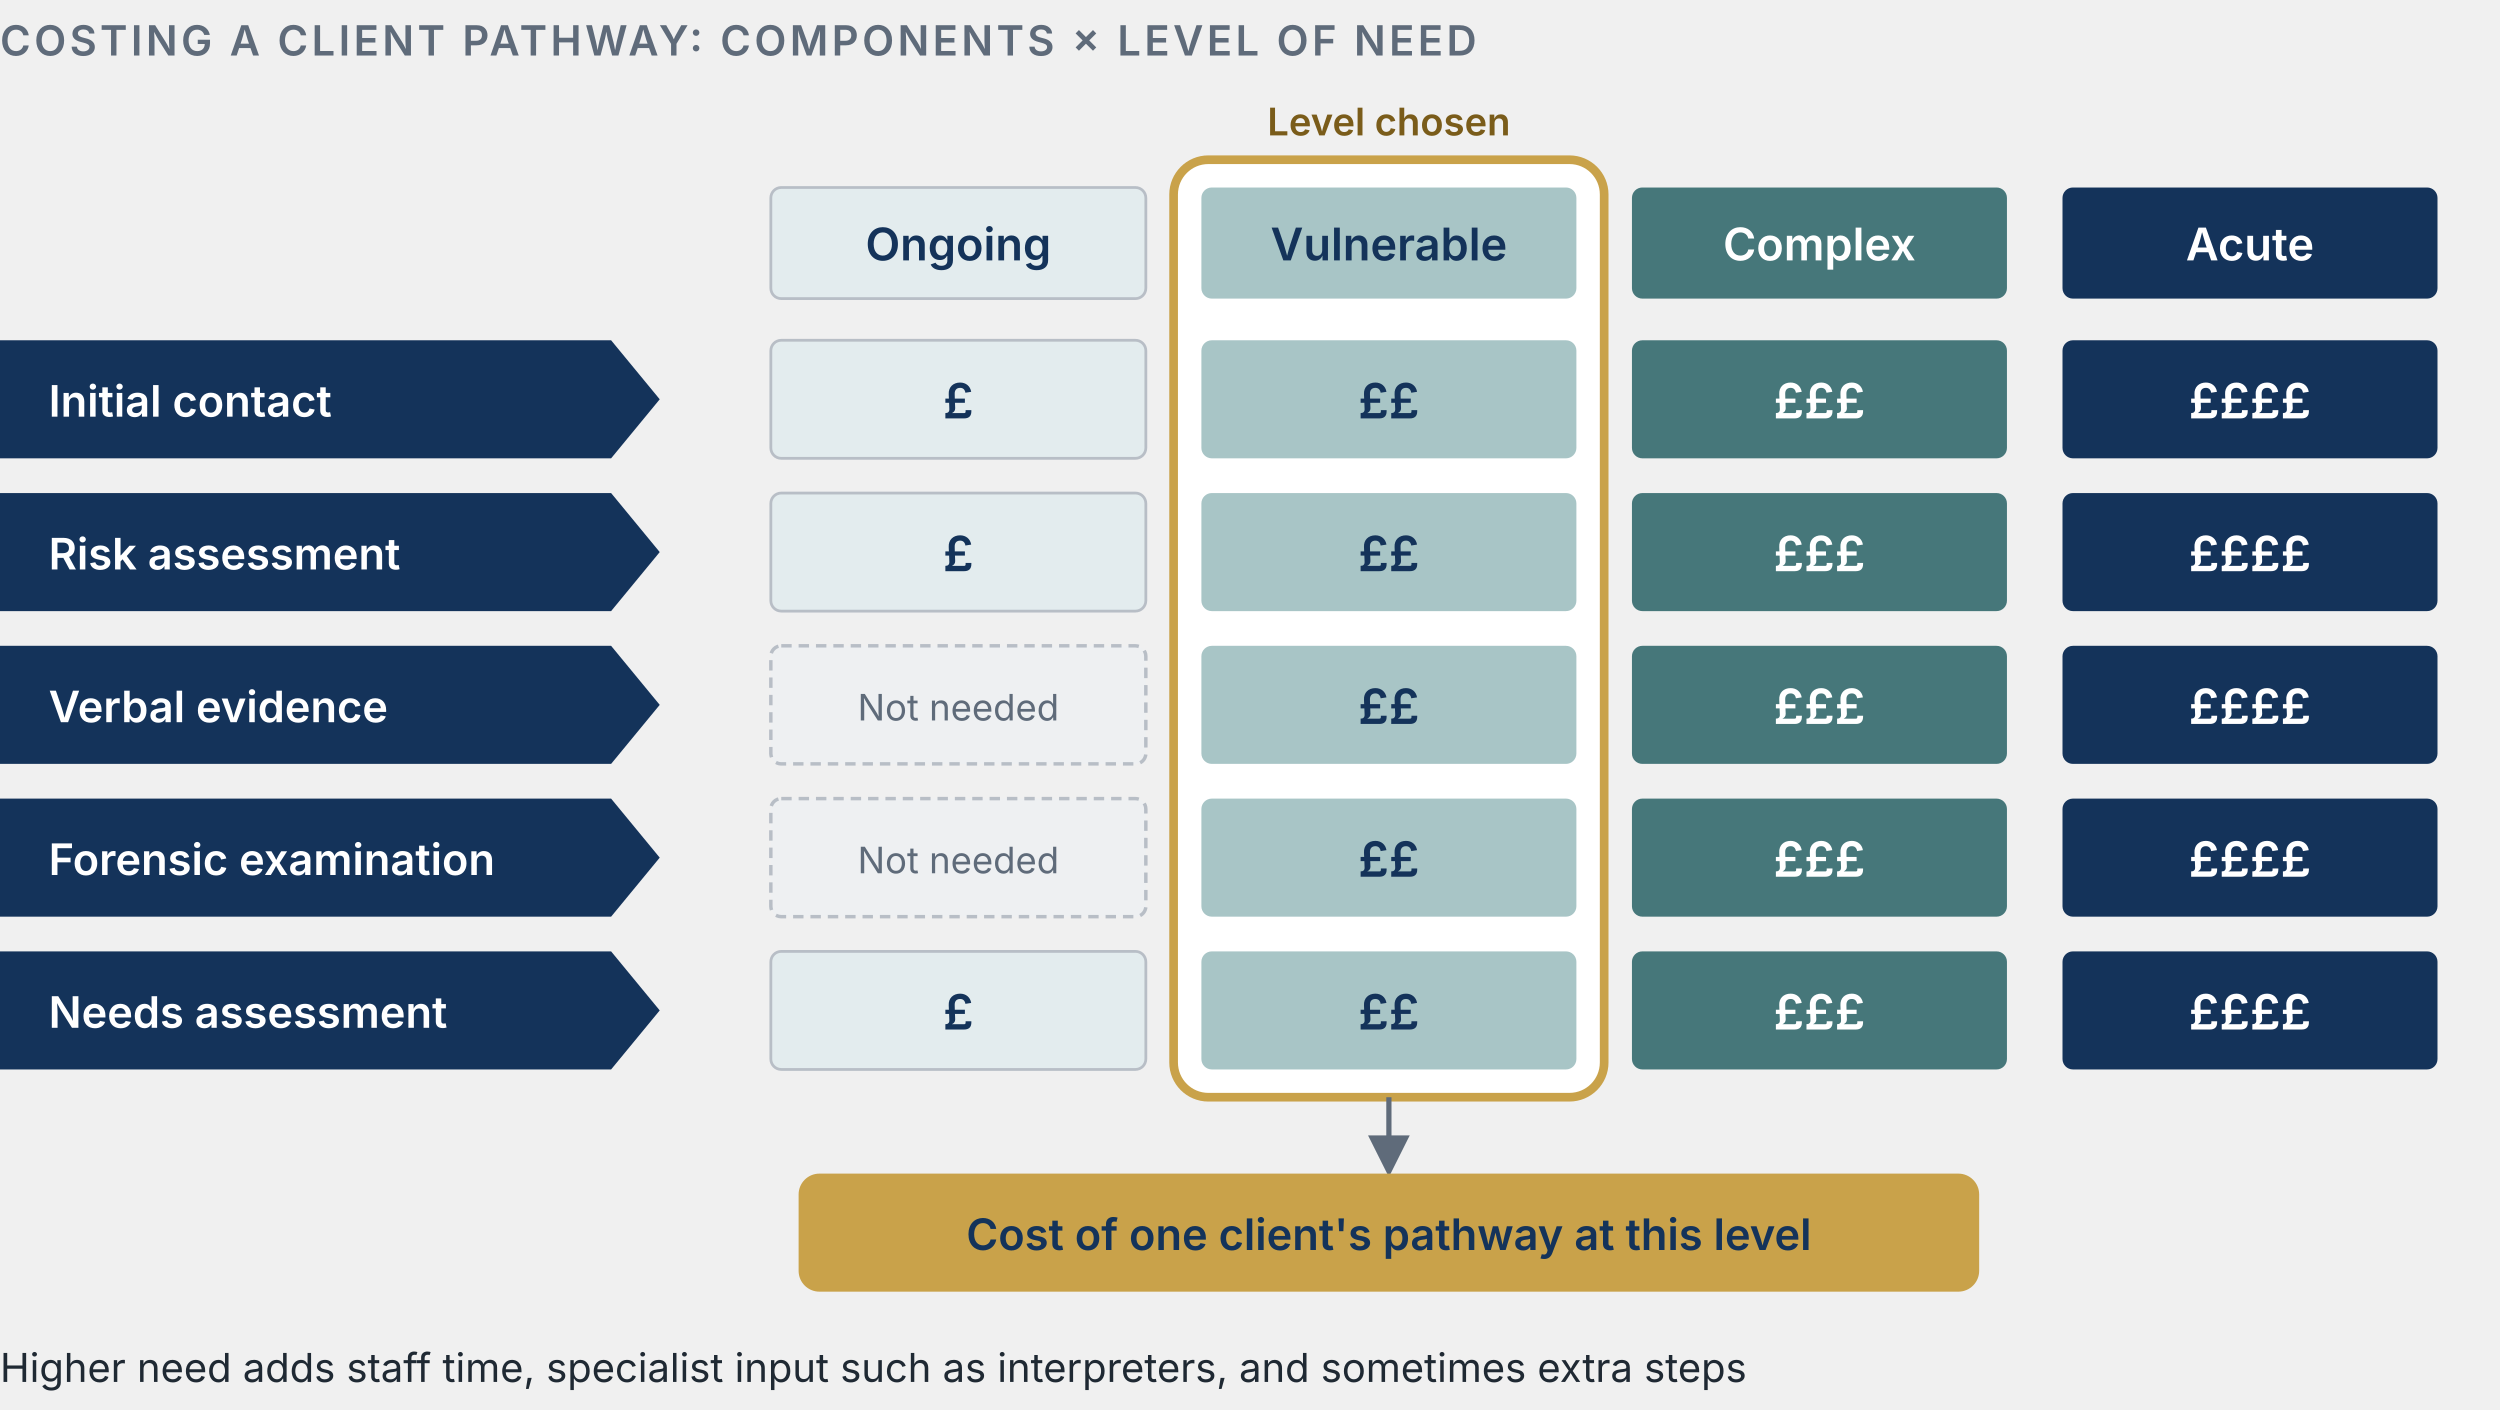
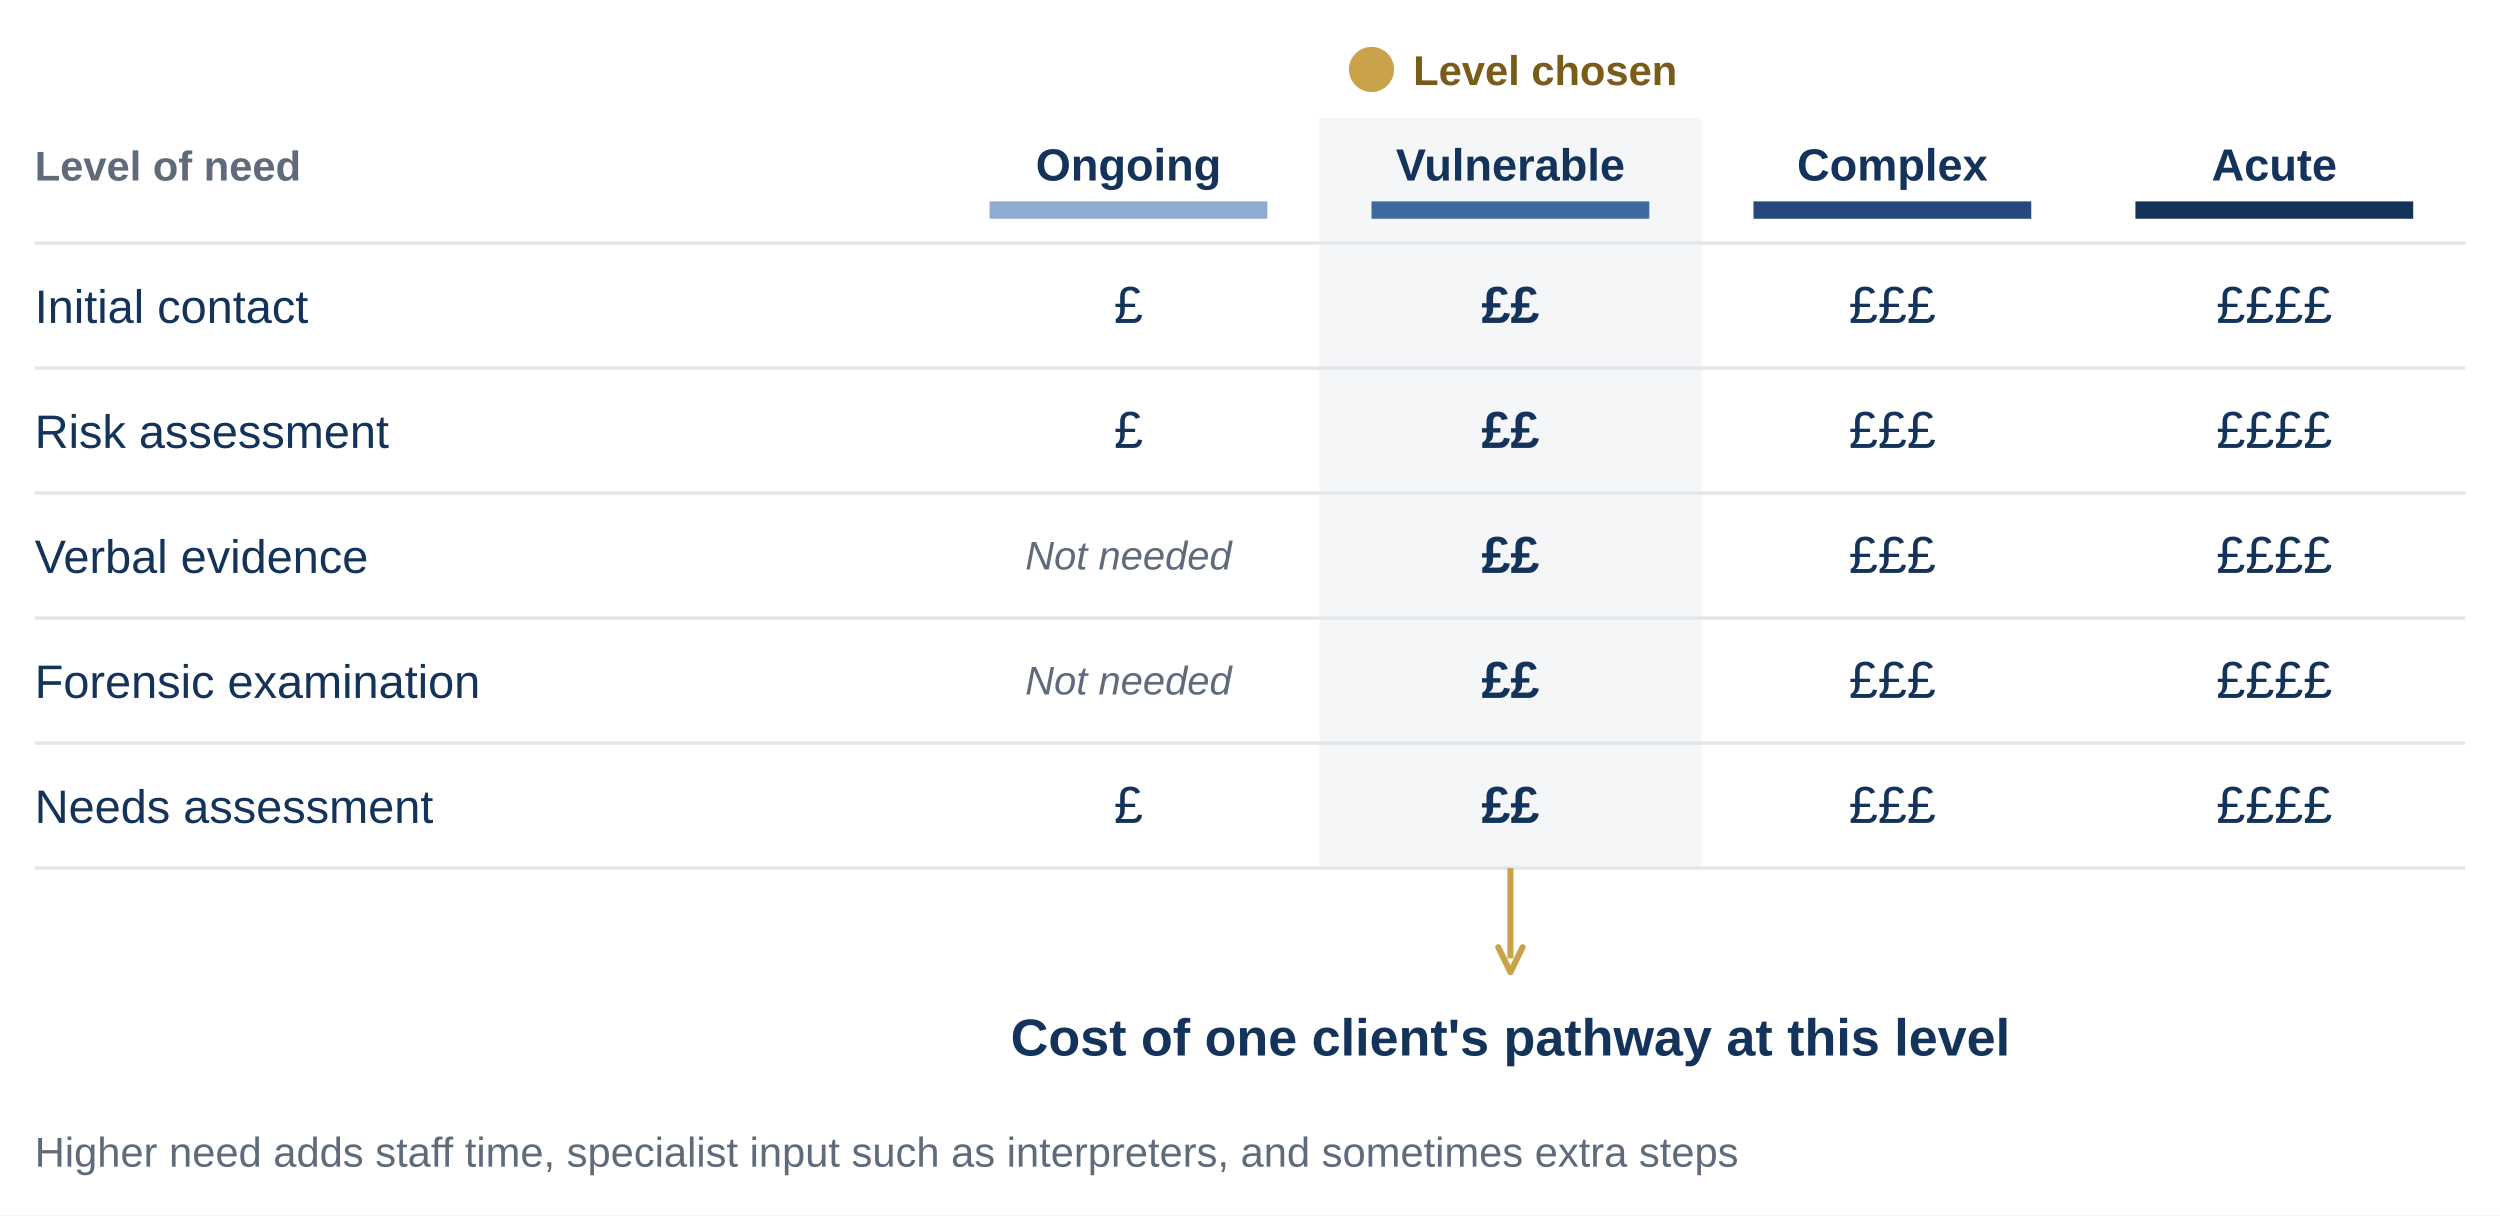
- <svg xmlns="http://www.w3.org/2000/svg" viewBox="0 0 720 406" font-family="Inter, -apple-system, Segoe UI, Roboto, sans-serif">
-   <defs>
-     <marker id="ar" markerWidth="8" markerHeight="8" refX="6" refY="4" orient="auto">
-       <path d="M0,0 L8,4 L0,8 z" fill="#5f6b7a" />
-     </marker>
-   </defs>
-   <text x="0" y="16" font-size="12" fill="#5f6b7a" font-weight="600" letter-spacing="1">COSTING A CLIENT PATHWAY: COMPONENTS × LEVEL OF NEED</text>
-   <rect x="338" y="46" width="124" height="270" fill="#ffffff" rx="10" stroke="#c9a24a" stroke-width="2.5" />
-   <rect x="222" y="54" width="108" height="32" fill="#e3ecee" rx="3" stroke="#b8bec6" stroke-width="0.8" />
-   <text x="276" y="75" font-size="13" fill="#14335a" font-weight="600" text-anchor="middle">Ongoing</text>
-   <rect x="346" y="54" width="108" height="32" fill="#a8c5c6" rx="3" />
-   <text x="400" y="75" font-size="13" fill="#14335a" font-weight="600" text-anchor="middle">Vulnerable</text>
-   <rect x="470" y="54" width="108" height="32" fill="#46777a" rx="3" />
-   <text x="524" y="75" font-size="13" fill="#ffffff" font-weight="600" text-anchor="middle">Complex</text>
-   <rect x="594" y="54" width="108" height="32" fill="#14335a" rx="3" />
-   <text x="648" y="75" font-size="13" fill="#ffffff" font-weight="600" text-anchor="middle">Acute</text>
-   <polygon points="0,98 176,98 190,115 176,132 0,132" fill="#14335a" />
-   <text x="14" y="120" font-size="12.5" fill="#ffffff" font-weight="600">Initial contact</text>
-   <rect x="222" y="98" width="108" height="34" fill="#e3ecee" rx="3" stroke="#b8bec6" stroke-width="0.8" />
-   <text x="276" y="120.5" font-size="14" fill="#14335a" font-weight="600" text-anchor="middle">£</text>
-   <rect x="346" y="98" width="108" height="34" fill="#a8c5c6" rx="3" />
-   <text x="400" y="120.5" font-size="14" fill="#14335a" font-weight="600" text-anchor="middle">££</text>
-   <rect x="470" y="98" width="108" height="34" fill="#46777a" rx="3" />
-   <text x="524" y="120.5" font-size="14" fill="#ffffff" font-weight="600" text-anchor="middle">£££</text>
-   <rect x="594" y="98" width="108" height="34" fill="#14335a" rx="3" />
-   <text x="648" y="120.5" font-size="14" fill="#ffffff" font-weight="600" text-anchor="middle">££££</text>
-   <polygon points="0,142 176,142 190,159 176,176 0,176" fill="#14335a" />
-   <text x="14" y="164" font-size="12.5" fill="#ffffff" font-weight="600">Risk assessment</text>
-   <rect x="222" y="142" width="108" height="34" fill="#e3ecee" rx="3" stroke="#b8bec6" stroke-width="0.8" />
-   <text x="276" y="164.5" font-size="14" fill="#14335a" font-weight="600" text-anchor="middle">£</text>
-   <rect x="346" y="142" width="108" height="34" fill="#a8c5c6" rx="3" />
-   <text x="400" y="164.5" font-size="14" fill="#14335a" font-weight="600" text-anchor="middle">££</text>
-   <rect x="470" y="142" width="108" height="34" fill="#46777a" rx="3" />
-   <text x="524" y="164.5" font-size="14" fill="#ffffff" font-weight="600" text-anchor="middle">£££</text>
-   <rect x="594" y="142" width="108" height="34" fill="#14335a" rx="3" />
-   <text x="648" y="164.5" font-size="14" fill="#ffffff" font-weight="600" text-anchor="middle">££££</text>
-   <polygon points="0,186 176,186 190,203 176,220 0,220" fill="#14335a" />
-   <text x="14" y="208" font-size="12.5" fill="#ffffff" font-weight="600">Verbal evidence</text>
-   <rect x="222" y="186" width="108" height="34" fill="#eef0f2" rx="3" stroke="#b8bec6" stroke-width="1" stroke-dasharray="3 2" />
-   <text x="276" y="207.5" font-size="10.5" fill="#5f6b7a" text-anchor="middle">Not needed</text>
-   <rect x="346" y="186" width="108" height="34" fill="#a8c5c6" rx="3" />
-   <text x="400" y="208.5" font-size="14" fill="#14335a" font-weight="600" text-anchor="middle">££</text>
-   <rect x="470" y="186" width="108" height="34" fill="#46777a" rx="3" />
-   <text x="524" y="208.5" font-size="14" fill="#ffffff" font-weight="600" text-anchor="middle">£££</text>
-   <rect x="594" y="186" width="108" height="34" fill="#14335a" rx="3" />
-   <text x="648" y="208.5" font-size="14" fill="#ffffff" font-weight="600" text-anchor="middle">££££</text>
-   <polygon points="0,230 176,230 190,247 176,264 0,264" fill="#14335a" />
-   <text x="14" y="252" font-size="12.5" fill="#ffffff" font-weight="600">Forensic examination</text>
-   <rect x="222" y="230" width="108" height="34" fill="#eef0f2" rx="3" stroke="#b8bec6" stroke-width="1" stroke-dasharray="3 2" />
-   <text x="276" y="251.5" font-size="10.5" fill="#5f6b7a" text-anchor="middle">Not needed</text>
-   <rect x="346" y="230" width="108" height="34" fill="#a8c5c6" rx="3" />
-   <text x="400" y="252.5" font-size="14" fill="#14335a" font-weight="600" text-anchor="middle">££</text>
-   <rect x="470" y="230" width="108" height="34" fill="#46777a" rx="3" />
-   <text x="524" y="252.5" font-size="14" fill="#ffffff" font-weight="600" text-anchor="middle">£££</text>
-   <rect x="594" y="230" width="108" height="34" fill="#14335a" rx="3" />
-   <text x="648" y="252.5" font-size="14" fill="#ffffff" font-weight="600" text-anchor="middle">££££</text>
-   <polygon points="0,274 176,274 190,291 176,308 0,308" fill="#14335a" />
-   <text x="14" y="296" font-size="12.5" fill="#ffffff" font-weight="600">Needs assessment</text>
-   <rect x="222" y="274" width="108" height="34" fill="#e3ecee" rx="3" stroke="#b8bec6" stroke-width="0.8" />
-   <text x="276" y="296.5" font-size="14" fill="#14335a" font-weight="600" text-anchor="middle">£</text>
-   <rect x="346" y="274" width="108" height="34" fill="#a8c5c6" rx="3" />
-   <text x="400" y="296.5" font-size="14" fill="#14335a" font-weight="600" text-anchor="middle">££</text>
-   <rect x="470" y="274" width="108" height="34" fill="#46777a" rx="3" />
-   <text x="524" y="296.5" font-size="14" fill="#ffffff" font-weight="600" text-anchor="middle">£££</text>
-   <rect x="594" y="274" width="108" height="34" fill="#14335a" rx="3" />
-   <text x="648" y="296.5" font-size="14" fill="#ffffff" font-weight="600" text-anchor="middle">££££</text>
-   <line x1="400" y1="316" x2="400" y2="336" stroke="#5f6b7a" stroke-width="1.5" marker-end="url(#ar)" />
-   <rect x="230" y="338" width="340" height="34" fill="#c9a24a" rx="6" />
-   <text x="400" y="360" font-size="12.5" fill="#14335a" font-weight="600" text-anchor="middle">Cost of one client's pathway at this level</text>
-   <text x="400" y="39" font-size="11" fill="#7a5c1a" font-weight="600" text-anchor="middle">Level chosen</text>
-   <text x="0" y="398" font-size="11.5" fill="#1f2933">Higher need adds staff time, specialist input such as interpreters, and sometimes extra steps</text>
+ <svg xmlns="http://www.w3.org/2000/svg" viewBox="0 0 720 350" width="720" height="350" role="img" aria-label="Costing a client pathway: each component is costed at four levels of need, from ongoing to acute, with relative costs rising from one to four pound signs. Ongoing clients need no verbal evidence or forensic examination. Choosing a level, here vulnerable, gives the cost of one client's pathway at that level." font-family="Arial, Helvetica, sans-serif">
+   <rect width="720" height="350" fill="#ffffff" />
+   <rect x="380" y="34" width="110" height="216" fill="#f4f6f8" />
+   <circle cx="395" cy="20" r="6.5" fill="#c9a24a" />
+   <text x="407" y="24.5" font-size="12" font-weight="bold" fill="#7a5c1a">Level chosen</text>
+   <text x="10" y="52" font-size="12" font-weight="bold" fill="#5f6b7a">Level of need</text>
+   <text x="325" y="52" font-size="13" text-anchor="middle" font-weight="bold" fill="#14335a">Ongoing</text>
+   <rect x="285" y="58" width="80" height="5" fill="#8fabcf" />
+   <text x="435" y="52" font-size="13" text-anchor="middle" font-weight="bold" fill="#14335a">Vulnerable</text>
+   <rect x="395" y="58" width="80" height="5" fill="#3e6aa0" />
+   <text x="545" y="52" font-size="13" text-anchor="middle" font-weight="bold" fill="#14335a">Complex</text>
+   <rect x="505" y="58" width="80" height="5" fill="#25497c" />
+   <text x="655" y="52" font-size="13" text-anchor="middle" font-weight="bold" fill="#14335a">Acute</text>
+   <rect x="615" y="58" width="80" height="5" fill="#14335a" />
+   <line x1="10" y1="70" x2="710" y2="70" stroke="#e3e6ea" stroke-width="1" />
+   <text x="10" y="93" font-size="13.5" fill="#14335a">Initial contact</text>
+   <text x="325" y="93" font-size="15" text-anchor="middle" fill="#14335a">£</text>
+   <text x="435" y="93" font-size="15" text-anchor="middle" font-weight="bold" fill="#14335a">££</text>
+   <text x="545" y="93" font-size="15" text-anchor="middle" fill="#14335a">£££</text>
+   <text x="655" y="93" font-size="15" text-anchor="middle" fill="#14335a">££££</text>
+   <line x1="10" y1="106" x2="710" y2="106" stroke="#e3e6ea" stroke-width="1" />
+   <text x="10" y="129" font-size="13.5" fill="#14335a">Risk assessment</text>
+   <text x="325" y="129" font-size="15" text-anchor="middle" fill="#14335a">£</text>
+   <text x="435" y="129" font-size="15" text-anchor="middle" font-weight="bold" fill="#14335a">££</text>
+   <text x="545" y="129" font-size="15" text-anchor="middle" fill="#14335a">£££</text>
+   <text x="655" y="129" font-size="15" text-anchor="middle" fill="#14335a">££££</text>
+   <line x1="10" y1="142" x2="710" y2="142" stroke="#e3e6ea" stroke-width="1" />
+   <text x="10" y="165" font-size="13.5" fill="#14335a">Verbal evidence</text>
+   <text x="325" y="164" font-size="11.5" text-anchor="middle" font-style="italic" fill="#5f6b7a">Not needed</text>
+   <text x="435" y="165" font-size="15" text-anchor="middle" font-weight="bold" fill="#14335a">££</text>
+   <text x="545" y="165" font-size="15" text-anchor="middle" fill="#14335a">£££</text>
+   <text x="655" y="165" font-size="15" text-anchor="middle" fill="#14335a">££££</text>
+   <line x1="10" y1="178" x2="710" y2="178" stroke="#e3e6ea" stroke-width="1" />
+   <text x="10" y="201" font-size="13.5" fill="#14335a">Forensic examination</text>
+   <text x="325" y="200" font-size="11.5" text-anchor="middle" font-style="italic" fill="#5f6b7a">Not needed</text>
+   <text x="435" y="201" font-size="15" text-anchor="middle" font-weight="bold" fill="#14335a">££</text>
+   <text x="545" y="201" font-size="15" text-anchor="middle" fill="#14335a">£££</text>
+   <text x="655" y="201" font-size="15" text-anchor="middle" fill="#14335a">££££</text>
+   <line x1="10" y1="214" x2="710" y2="214" stroke="#e3e6ea" stroke-width="1" />
+   <text x="10" y="237" font-size="13.5" fill="#14335a">Needs assessment</text>
+   <text x="325" y="237" font-size="15" text-anchor="middle" fill="#14335a">£</text>
+   <text x="435" y="237" font-size="15" text-anchor="middle" font-weight="bold" fill="#14335a">££</text>
+   <text x="545" y="237" font-size="15" text-anchor="middle" fill="#14335a">£££</text>
+   <text x="655" y="237" font-size="15" text-anchor="middle" fill="#14335a">££££</text>
+   <line x1="10" y1="250" x2="710" y2="250" stroke="#e3e6ea" stroke-width="1" />
+   <line x1="435" y1="250" x2="435" y2="276" stroke="#c9a24a" stroke-width="1.75" />
+   <path d="M431.5 272.8 L435 280 L438.5 272.8" fill="none" stroke="#c9a24a" stroke-width="1.75" stroke-linecap="round" stroke-linejoin="round" />
+   <text x="435" y="304" font-size="15" text-anchor="middle" font-weight="bold" fill="#14335a">Cost of one client's pathway at this level</text>
+   <text x="10" y="336" font-size="12" fill="#5f6b7a">Higher need adds staff time, specialist input such as interpreters, and sometimes extra steps</text>
</svg>
